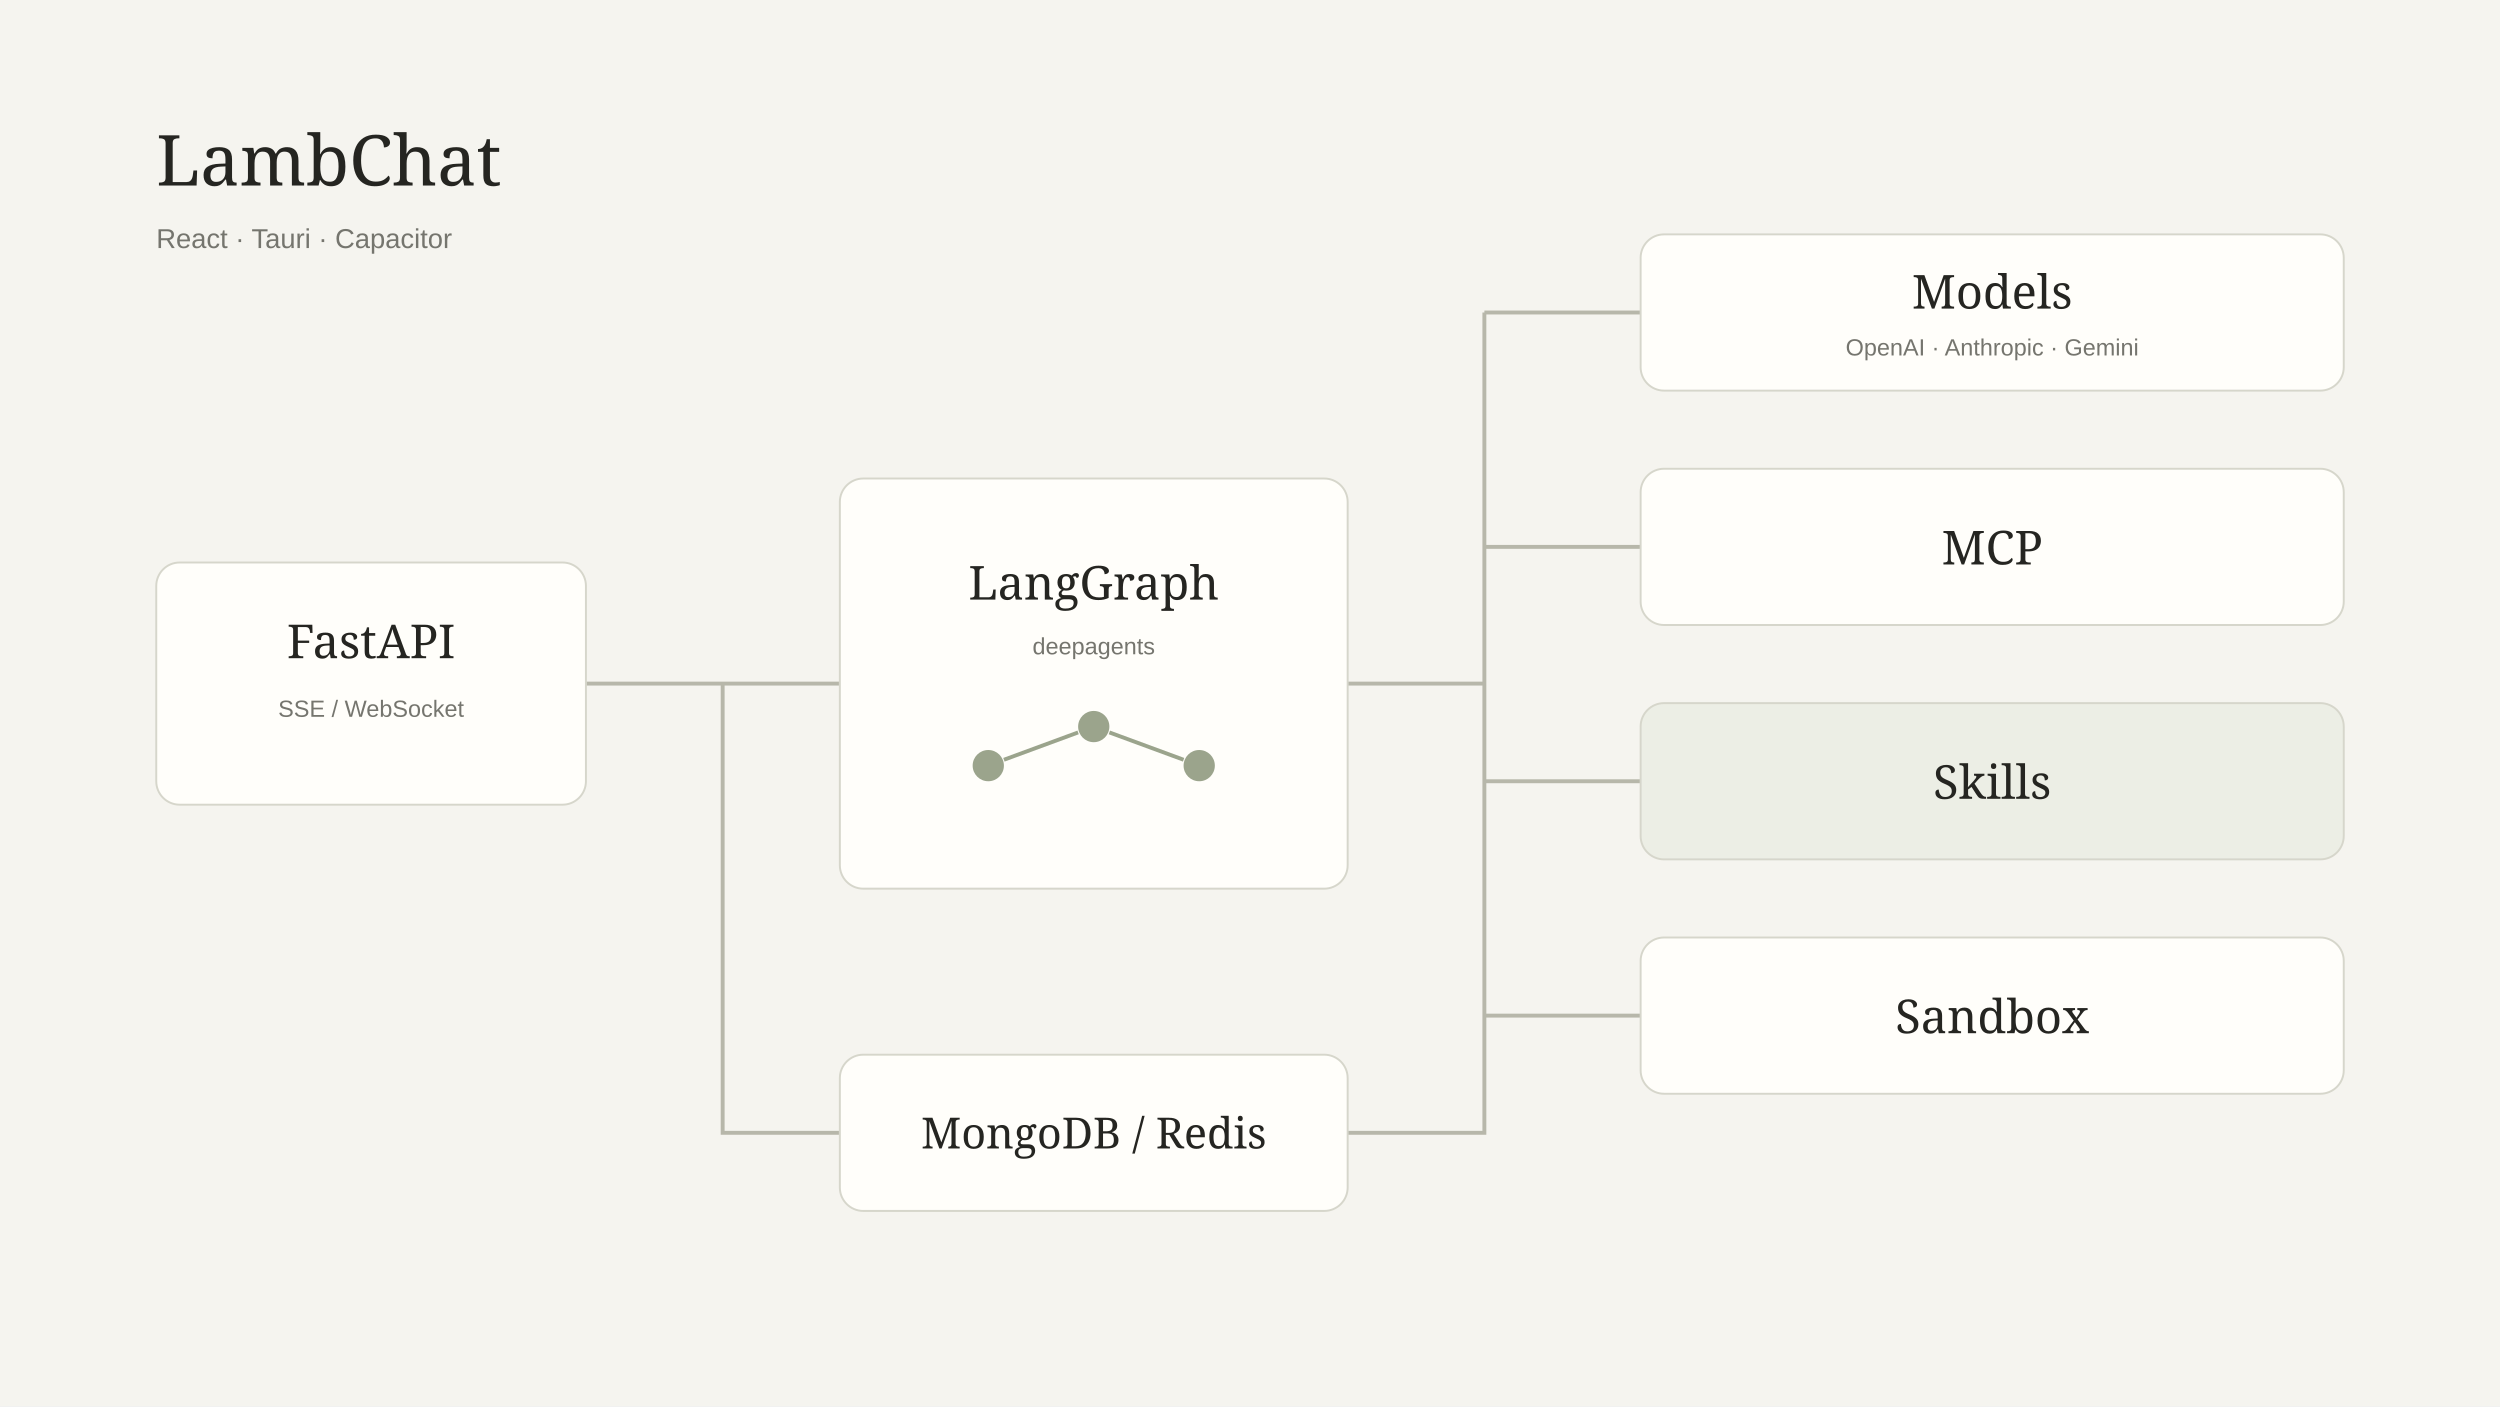
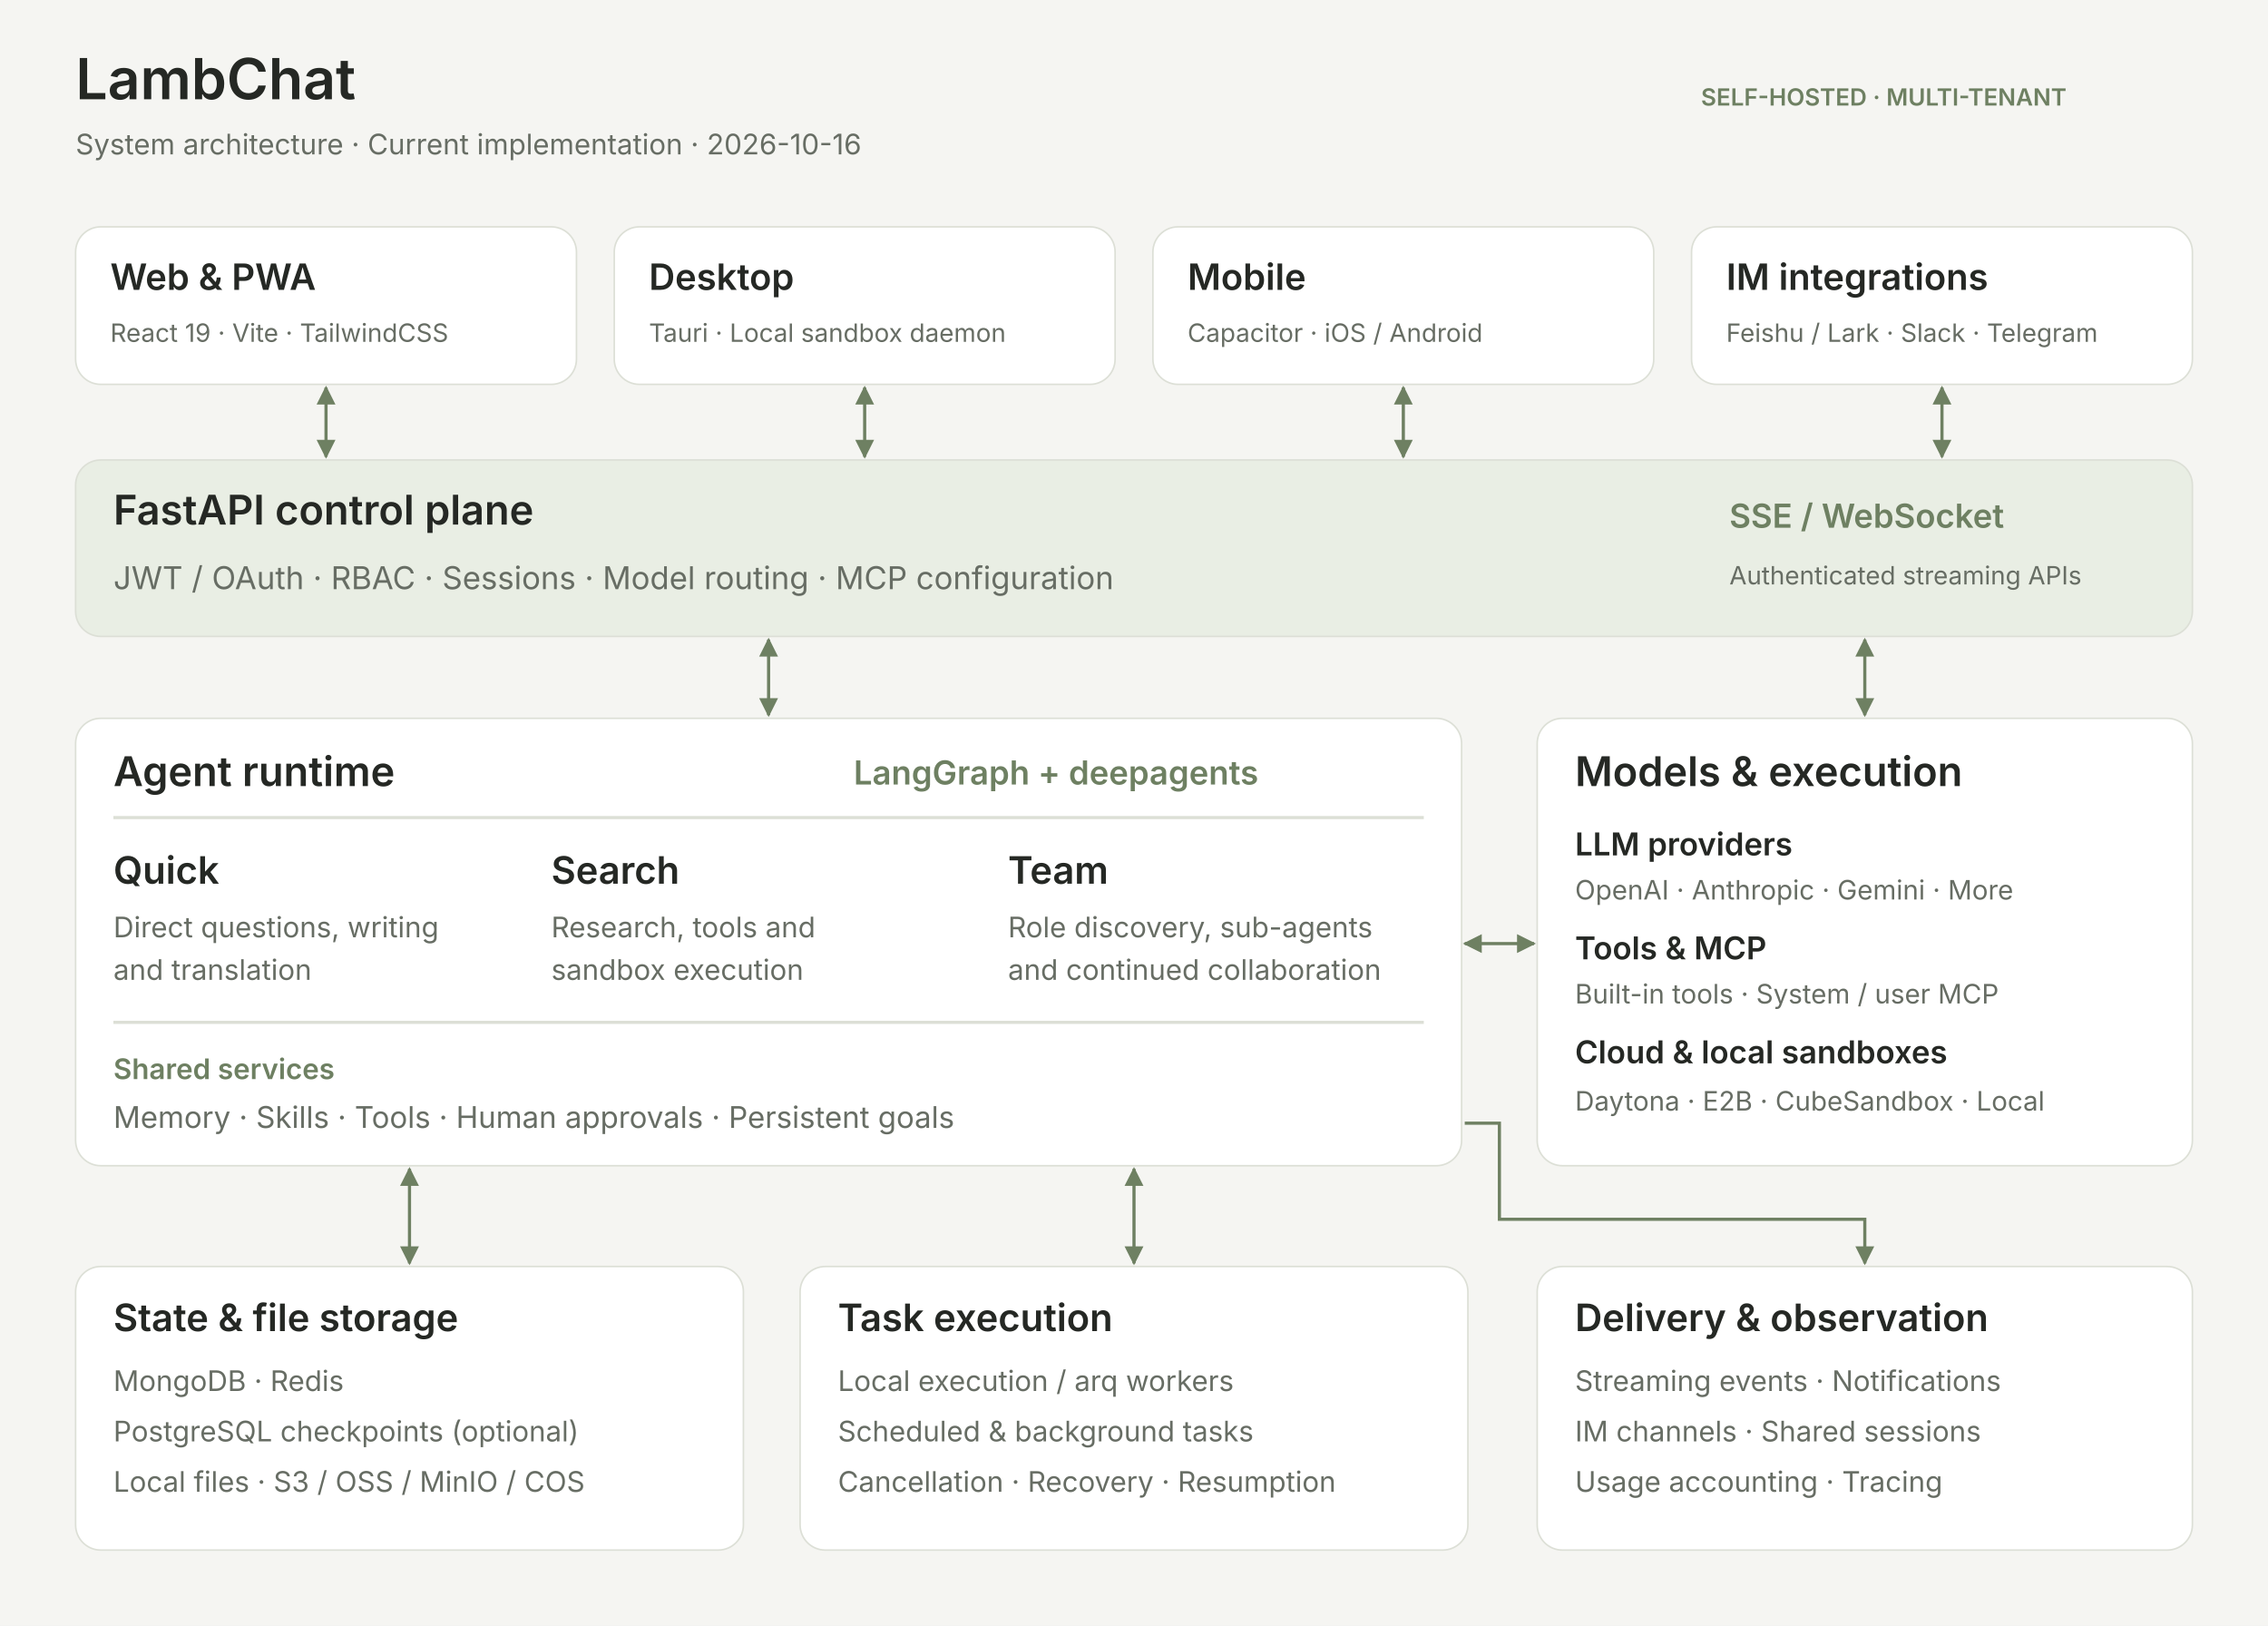
- <svg xmlns="http://www.w3.org/2000/svg" width="1280" height="720" viewBox="0 0 1280 720">
-   <rect width="1280" height="720" fill="#f5f4ef" />
-   <g font-family="Georgia, serif" fill="#252521">
-     <text x="80" y="95" font-size="36">LambChat</text>
-     <text x="80" y="127" font-family="Arial, sans-serif" font-size="14" fill="#75756e">React · Tauri · Capacitor</text>
-   </g>
-   <g fill="none" stroke="#b7b7aa" stroke-width="2">
-     <path d="M300 350H430 M690 350H760 M760 160V520 M690 350H760V580H690 M430 350H370V580H430" />
-     <path d="M760 160H840 M760 280H840 M760 400H840 M760 520H840" />
-   </g>
-   <g fill="#fffefa" stroke="#d6d6cb">
-     <rect x="80" y="288" width="220" height="124" rx="12" />
-     <rect x="430" y="245" width="260" height="210" rx="12" />
-     <rect x="430" y="540" width="260" height="80" rx="12" />
-     <rect x="840" y="120" width="360" height="80" rx="12" />
-     <rect x="840" y="240" width="360" height="80" rx="12" />
-     <rect x="840" y="480" width="360" height="80" rx="12" />
-   </g>
-   <g fill="#eceee5" stroke="#d6d6cb">
-     <rect x="840" y="360" width="360" height="80" rx="12" />
-   </g>
-   <g text-anchor="middle" fill="#252521" font-family="Georgia, serif" font-size="24">
-     <text x="190" y="337">FastAPI</text>
-     <text x="560" y="307">LangGraph</text>
-     <text x="1020" y="158">Models</text>
-     <text x="1020" y="289">MCP</text>
-     <text x="1020" y="409">Skills</text>
-     <text x="1020" y="529">Sandbox</text>
-     <text x="560" y="588" font-size="22">MongoDB / Redis</text>
-   </g>
-   <g text-anchor="middle" fill="#75756e" font-family="Arial, sans-serif" font-size="12">
-     <text x="190" y="367">SSE / WebSocket</text>
-     <text x="1020" y="182">OpenAI · Anthropic · Gemini</text>
-     <text x="560" y="335">deepagents</text>
-   </g>
-   <g fill="#9ba48c">
-     <circle cx="506" cy="392" r="8" />
-     <circle cx="560" cy="372" r="8" />
-     <circle cx="614" cy="392" r="8" />
-   </g>
-   <path d="M514 389L552 375M568 375L606 389" stroke="#9ba48c" stroke-width="2" fill="none" />
+ <svg xmlns="http://www.w3.org/2000/svg" width="1440" height="1032" viewBox="0 0 1440 1032" role="img" aria-labelledby="title desc">
+   <defs>
+     <marker id="arrow" viewBox="0 0 10 10" refX="9" refY="5" markerWidth="6" markerHeight="6" orient="auto-start-reverse">
+       <path d="M 0 0 L 10 5 L 0 10 z" fill="#6e8062" />
+     </marker>
+   </defs>
+   <rect width="1440" height="1032" fill="#f5f5f2" />
+   <text x="48" y="63" fill="#252824" font-family="Inter, Arial, sans-serif" font-size="36" font-weight="600">LambChat</text>
+   <text x="48" y="98" fill="#676d64" font-family="Inter, Arial, sans-serif" font-size="18" font-weight="400">System architecture · Current implementation · 2026-10-16</text>
+   <text x="1080" y="67" fill="#6e8062" font-family="Inter, Arial, sans-serif" font-size="15" font-weight="600">SELF-HOSTED · MULTI-TENANT</text>
+   <rect x="48" y="144" width="318" height="100" rx="16" fill="#ffffff" stroke="#dcdfd6" />
+   <text x="70" y="184" fill="#252824" font-family="Inter, Arial, sans-serif" font-size="23" font-weight="600">Web &amp; PWA</text>
+   <text x="70" y="217" fill="#676d64" font-family="Inter, Arial, sans-serif" font-size="16" font-weight="400">React 19 · Vite · TailwindCSS</text>
+   <polyline points="207,246 207,290" fill="none" stroke="#6e8062" stroke-width="2" marker-end="url(#arrow)" marker-start="url(#arrow)" />
+   <rect x="390" y="144" width="318" height="100" rx="16" fill="#ffffff" stroke="#dcdfd6" />
+   <text x="412" y="184" fill="#252824" font-family="Inter, Arial, sans-serif" font-size="23" font-weight="600">Desktop</text>
+   <text x="412" y="217" fill="#676d64" font-family="Inter, Arial, sans-serif" font-size="16" font-weight="400">Tauri · Local sandbox daemon</text>
+   <polyline points="549,246 549,290" fill="none" stroke="#6e8062" stroke-width="2" marker-end="url(#arrow)" marker-start="url(#arrow)" />
+   <rect x="732" y="144" width="318" height="100" rx="16" fill="#ffffff" stroke="#dcdfd6" />
+   <text x="754" y="184" fill="#252824" font-family="Inter, Arial, sans-serif" font-size="23" font-weight="600">Mobile</text>
+   <text x="754" y="217" fill="#676d64" font-family="Inter, Arial, sans-serif" font-size="16" font-weight="400">Capacitor · iOS / Android</text>
+   <polyline points="891,246 891,290" fill="none" stroke="#6e8062" stroke-width="2" marker-end="url(#arrow)" marker-start="url(#arrow)" />
+   <rect x="1074" y="144" width="318" height="100" rx="16" fill="#ffffff" stroke="#dcdfd6" />
+   <text x="1096" y="184" fill="#252824" font-family="Inter, Arial, sans-serif" font-size="23" font-weight="600">IM integrations</text>
+   <text x="1096" y="217" fill="#676d64" font-family="Inter, Arial, sans-serif" font-size="16" font-weight="400">Feishu / Lark · Slack · Telegram</text>
+   <polyline points="1233,246 1233,290" fill="none" stroke="#6e8062" stroke-width="2" marker-end="url(#arrow)" marker-start="url(#arrow)" />
+   <rect x="48" y="292" width="1344" height="112" rx="16" fill="#e9eee4" stroke="#dcdfd6" />
+   <text x="72" y="333" fill="#252824" font-family="Inter, Arial, sans-serif" font-size="26" font-weight="600">FastAPI control plane</text>
+   <text x="72" y="374" fill="#676d64" font-family="Inter, Arial, sans-serif" font-size="20" font-weight="400">JWT / OAuth · RBAC · Sessions · Model routing · MCP configuration</text>
+   <text x="1098" y="335" fill="#6e8062" font-family="Inter, Arial, sans-serif" font-size="21" font-weight="600">SSE / WebSocket</text>
+   <text x="1098" y="371" fill="#676d64" font-family="Inter, Arial, sans-serif" font-size="16" font-weight="400">Authenticated streaming APIs</text>
+   <polyline points="488,406 488,454" fill="none" stroke="#6e8062" stroke-width="2" marker-end="url(#arrow)" marker-start="url(#arrow)" />
+   <polyline points="1184,406 1184,454" fill="none" stroke="#6e8062" stroke-width="2" marker-end="url(#arrow)" marker-start="url(#arrow)" />
+   <rect x="48" y="456" width="880" height="284" rx="16" fill="#ffffff" stroke="#dcdfd6" />
+   <text x="72" y="499" fill="#252824" font-family="Inter, Arial, sans-serif" font-size="26" font-weight="600">Agent runtime</text>
+   <text x="542" y="498" fill="#6e8062" font-family="Inter, Arial, sans-serif" font-size="21" font-weight="600">LangGraph + deepagents</text>
+   <polyline points="72,519 904,519" fill="none" stroke="#dcdfd6" stroke-width="2" />
+   <text x="72" y="561" fill="#252824" font-family="Inter, Arial, sans-serif" font-size="24" font-weight="600">Quick</text>
+   <text x="72" y="595" fill="#676d64" font-family="Inter, Arial, sans-serif" font-size="18" font-weight="400">Direct questions, writing</text>
+   <text x="72" y="622" fill="#676d64" font-family="Inter, Arial, sans-serif" font-size="18" font-weight="400">and translation</text>
+   <text x="350" y="561" fill="#252824" font-family="Inter, Arial, sans-serif" font-size="24" font-weight="600">Search</text>
+   <text x="350" y="595" fill="#676d64" font-family="Inter, Arial, sans-serif" font-size="18" font-weight="400">Research, tools and</text>
+   <text x="350" y="622" fill="#676d64" font-family="Inter, Arial, sans-serif" font-size="18" font-weight="400">sandbox execution</text>
+   <text x="640" y="561" fill="#252824" font-family="Inter, Arial, sans-serif" font-size="24" font-weight="600">Team</text>
+   <text x="640" y="595" fill="#676d64" font-family="Inter, Arial, sans-serif" font-size="18" font-weight="400">Role discovery, sub-agents</text>
+   <text x="640" y="622" fill="#676d64" font-family="Inter, Arial, sans-serif" font-size="18" font-weight="400">and continued collaboration</text>
+   <polyline points="72,649 904,649" fill="none" stroke="#dcdfd6" stroke-width="2" />
+   <text x="72" y="685" fill="#6e8062" font-family="Inter, Arial, sans-serif" font-size="18" font-weight="600">Shared services</text>
+   <text x="72" y="716" fill="#676d64" font-family="Inter, Arial, sans-serif" font-size="19" font-weight="400">Memory · Skills · Tools · Human approvals · Persistent goals</text>
+   <rect x="976" y="456" width="416" height="284" rx="16" fill="#ffffff" stroke="#dcdfd6" />
+   <text x="1000" y="499" fill="#252824" font-family="Inter, Arial, sans-serif" font-size="26" font-weight="600">Models &amp; execution</text>
+   <text x="1000" y="543" fill="#252824" font-family="Inter, Arial, sans-serif" font-size="20" font-weight="600">LLM providers</text>
+   <text x="1000" y="571" fill="#676d64" font-family="Inter, Arial, sans-serif" font-size="17" font-weight="400">OpenAI · Anthropic · Gemini · More</text>
+   <text x="1000" y="609" fill="#252824" font-family="Inter, Arial, sans-serif" font-size="20" font-weight="600">Tools &amp; MCP</text>
+   <text x="1000" y="637" fill="#676d64" font-family="Inter, Arial, sans-serif" font-size="17" font-weight="400">Built-in tools · System / user MCP</text>
+   <text x="1000" y="675" fill="#252824" font-family="Inter, Arial, sans-serif" font-size="20" font-weight="600">Cloud &amp; local sandboxes</text>
+   <text x="1000" y="705" fill="#676d64" font-family="Inter, Arial, sans-serif" font-size="17" font-weight="400">Daytona · E2B · CubeSandbox · Local</text>
+   <polyline points="930,599 974,599" fill="none" stroke="#6e8062" stroke-width="2" marker-end="url(#arrow)" marker-start="url(#arrow)" />
+   <polyline points="260,742 260,802" fill="none" stroke="#6e8062" stroke-width="2" marker-end="url(#arrow)" marker-start="url(#arrow)" />
+   <polyline points="720,742 720,802" fill="none" stroke="#6e8062" stroke-width="2" marker-end="url(#arrow)" marker-start="url(#arrow)" />
+   <polyline points="930,713 952,713 952,774 1184,774 1184,802" fill="none" stroke="#6e8062" stroke-width="2" marker-end="url(#arrow)" />
+   <rect x="48" y="804" width="424" height="180" rx="16" fill="#ffffff" stroke="#dcdfd6" />
+   <text x="72" y="845" fill="#252824" font-family="Inter, Arial, sans-serif" font-size="24" font-weight="600">State &amp; file storage</text>
+   <text x="72" y="883" fill="#676d64" font-family="Inter, Arial, sans-serif" font-size="18" font-weight="400">MongoDB · Redis</text>
+   <text x="72" y="915" fill="#676d64" font-family="Inter, Arial, sans-serif" font-size="18" font-weight="400">PostgreSQL checkpoints (optional)</text>
+   <text x="72" y="947" fill="#676d64" font-family="Inter, Arial, sans-serif" font-size="18" font-weight="400">Local files · S3 / OSS / MinIO / COS</text>
+   <rect x="508" y="804" width="424" height="180" rx="16" fill="#ffffff" stroke="#dcdfd6" />
+   <text x="532" y="845" fill="#252824" font-family="Inter, Arial, sans-serif" font-size="24" font-weight="600">Task execution</text>
+   <text x="532" y="883" fill="#676d64" font-family="Inter, Arial, sans-serif" font-size="18" font-weight="400">Local execution / arq workers</text>
+   <text x="532" y="915" fill="#676d64" font-family="Inter, Arial, sans-serif" font-size="18" font-weight="400">Scheduled &amp; background tasks</text>
+   <text x="532" y="947" fill="#676d64" font-family="Inter, Arial, sans-serif" font-size="18" font-weight="400">Cancellation · Recovery · Resumption</text>
+   <rect x="976" y="804" width="416" height="180" rx="16" fill="#ffffff" stroke="#dcdfd6" />
+   <text x="1000" y="845" fill="#252824" font-family="Inter, Arial, sans-serif" font-size="24" font-weight="600">Delivery &amp; observation</text>
+   <text x="1000" y="883" fill="#676d64" font-family="Inter, Arial, sans-serif" font-size="18" font-weight="400">Streaming events · Notifications</text>
+   <text x="1000" y="915" fill="#676d64" font-family="Inter, Arial, sans-serif" font-size="18" font-weight="400">IM channels · Shared sessions</text>
+   <text x="1000" y="947" fill="#676d64" font-family="Inter, Arial, sans-serif" font-size="18" font-weight="400">Usage accounting · Tracing</text>
</svg>
